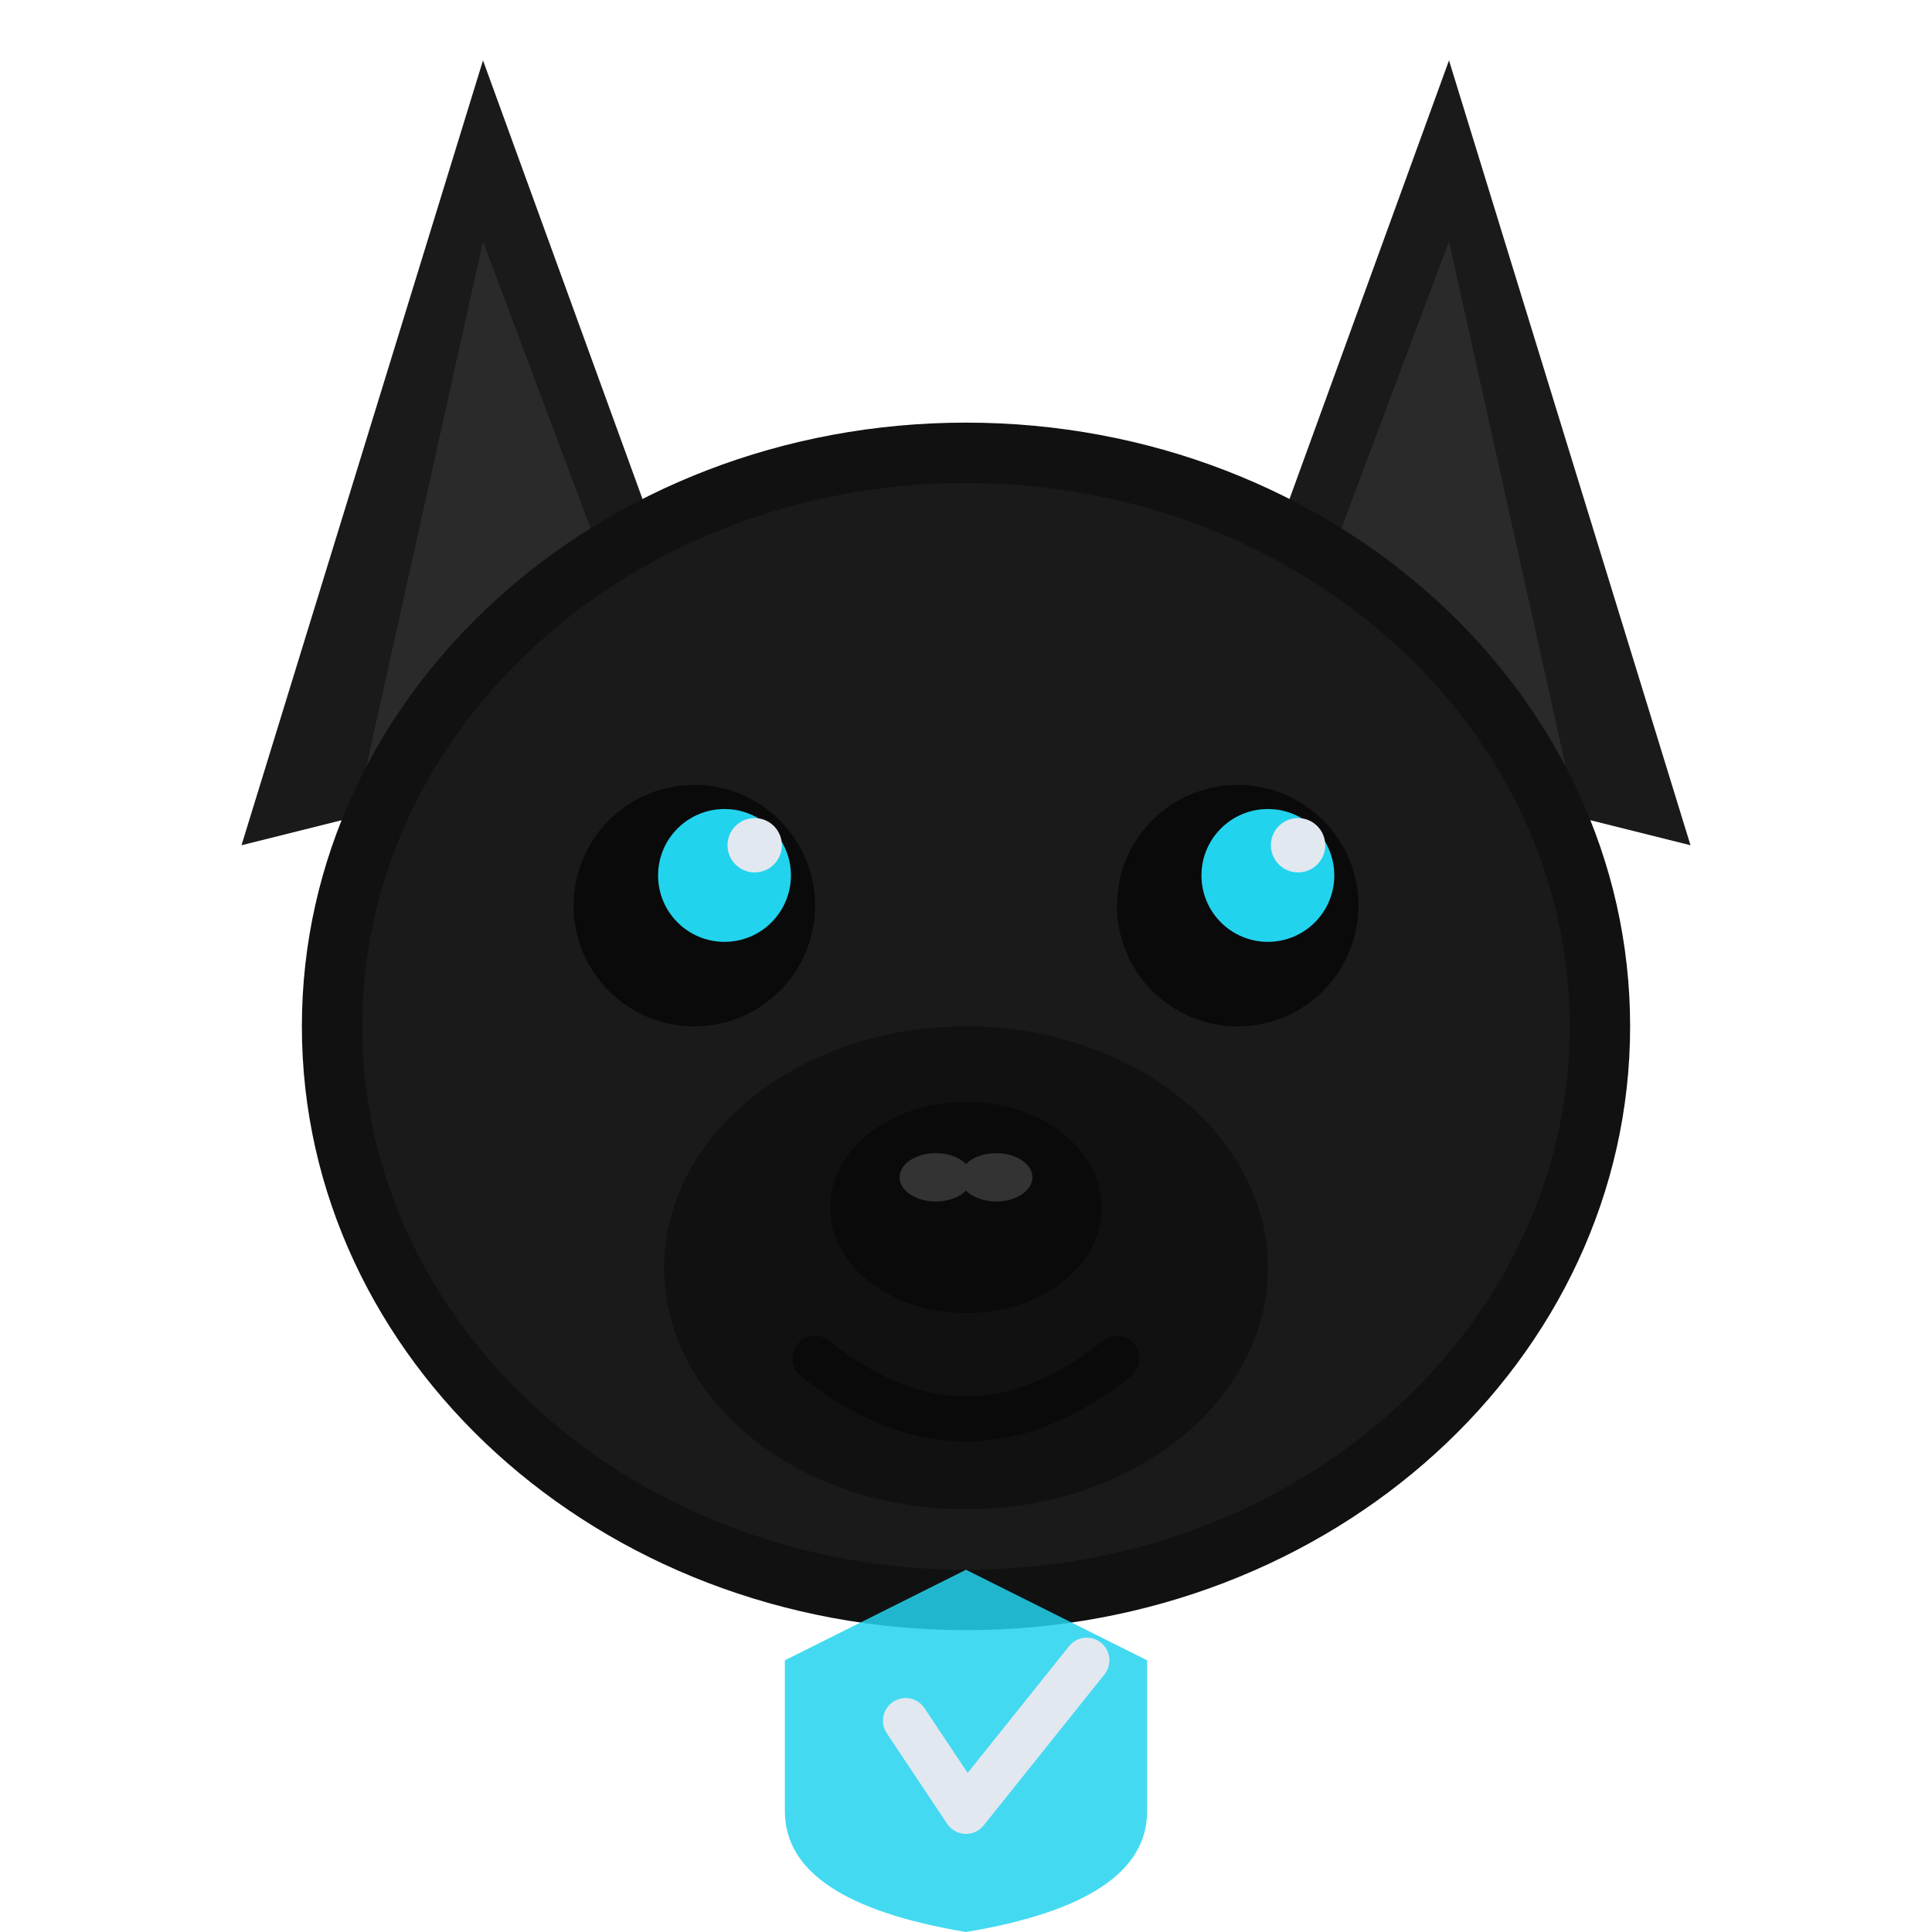
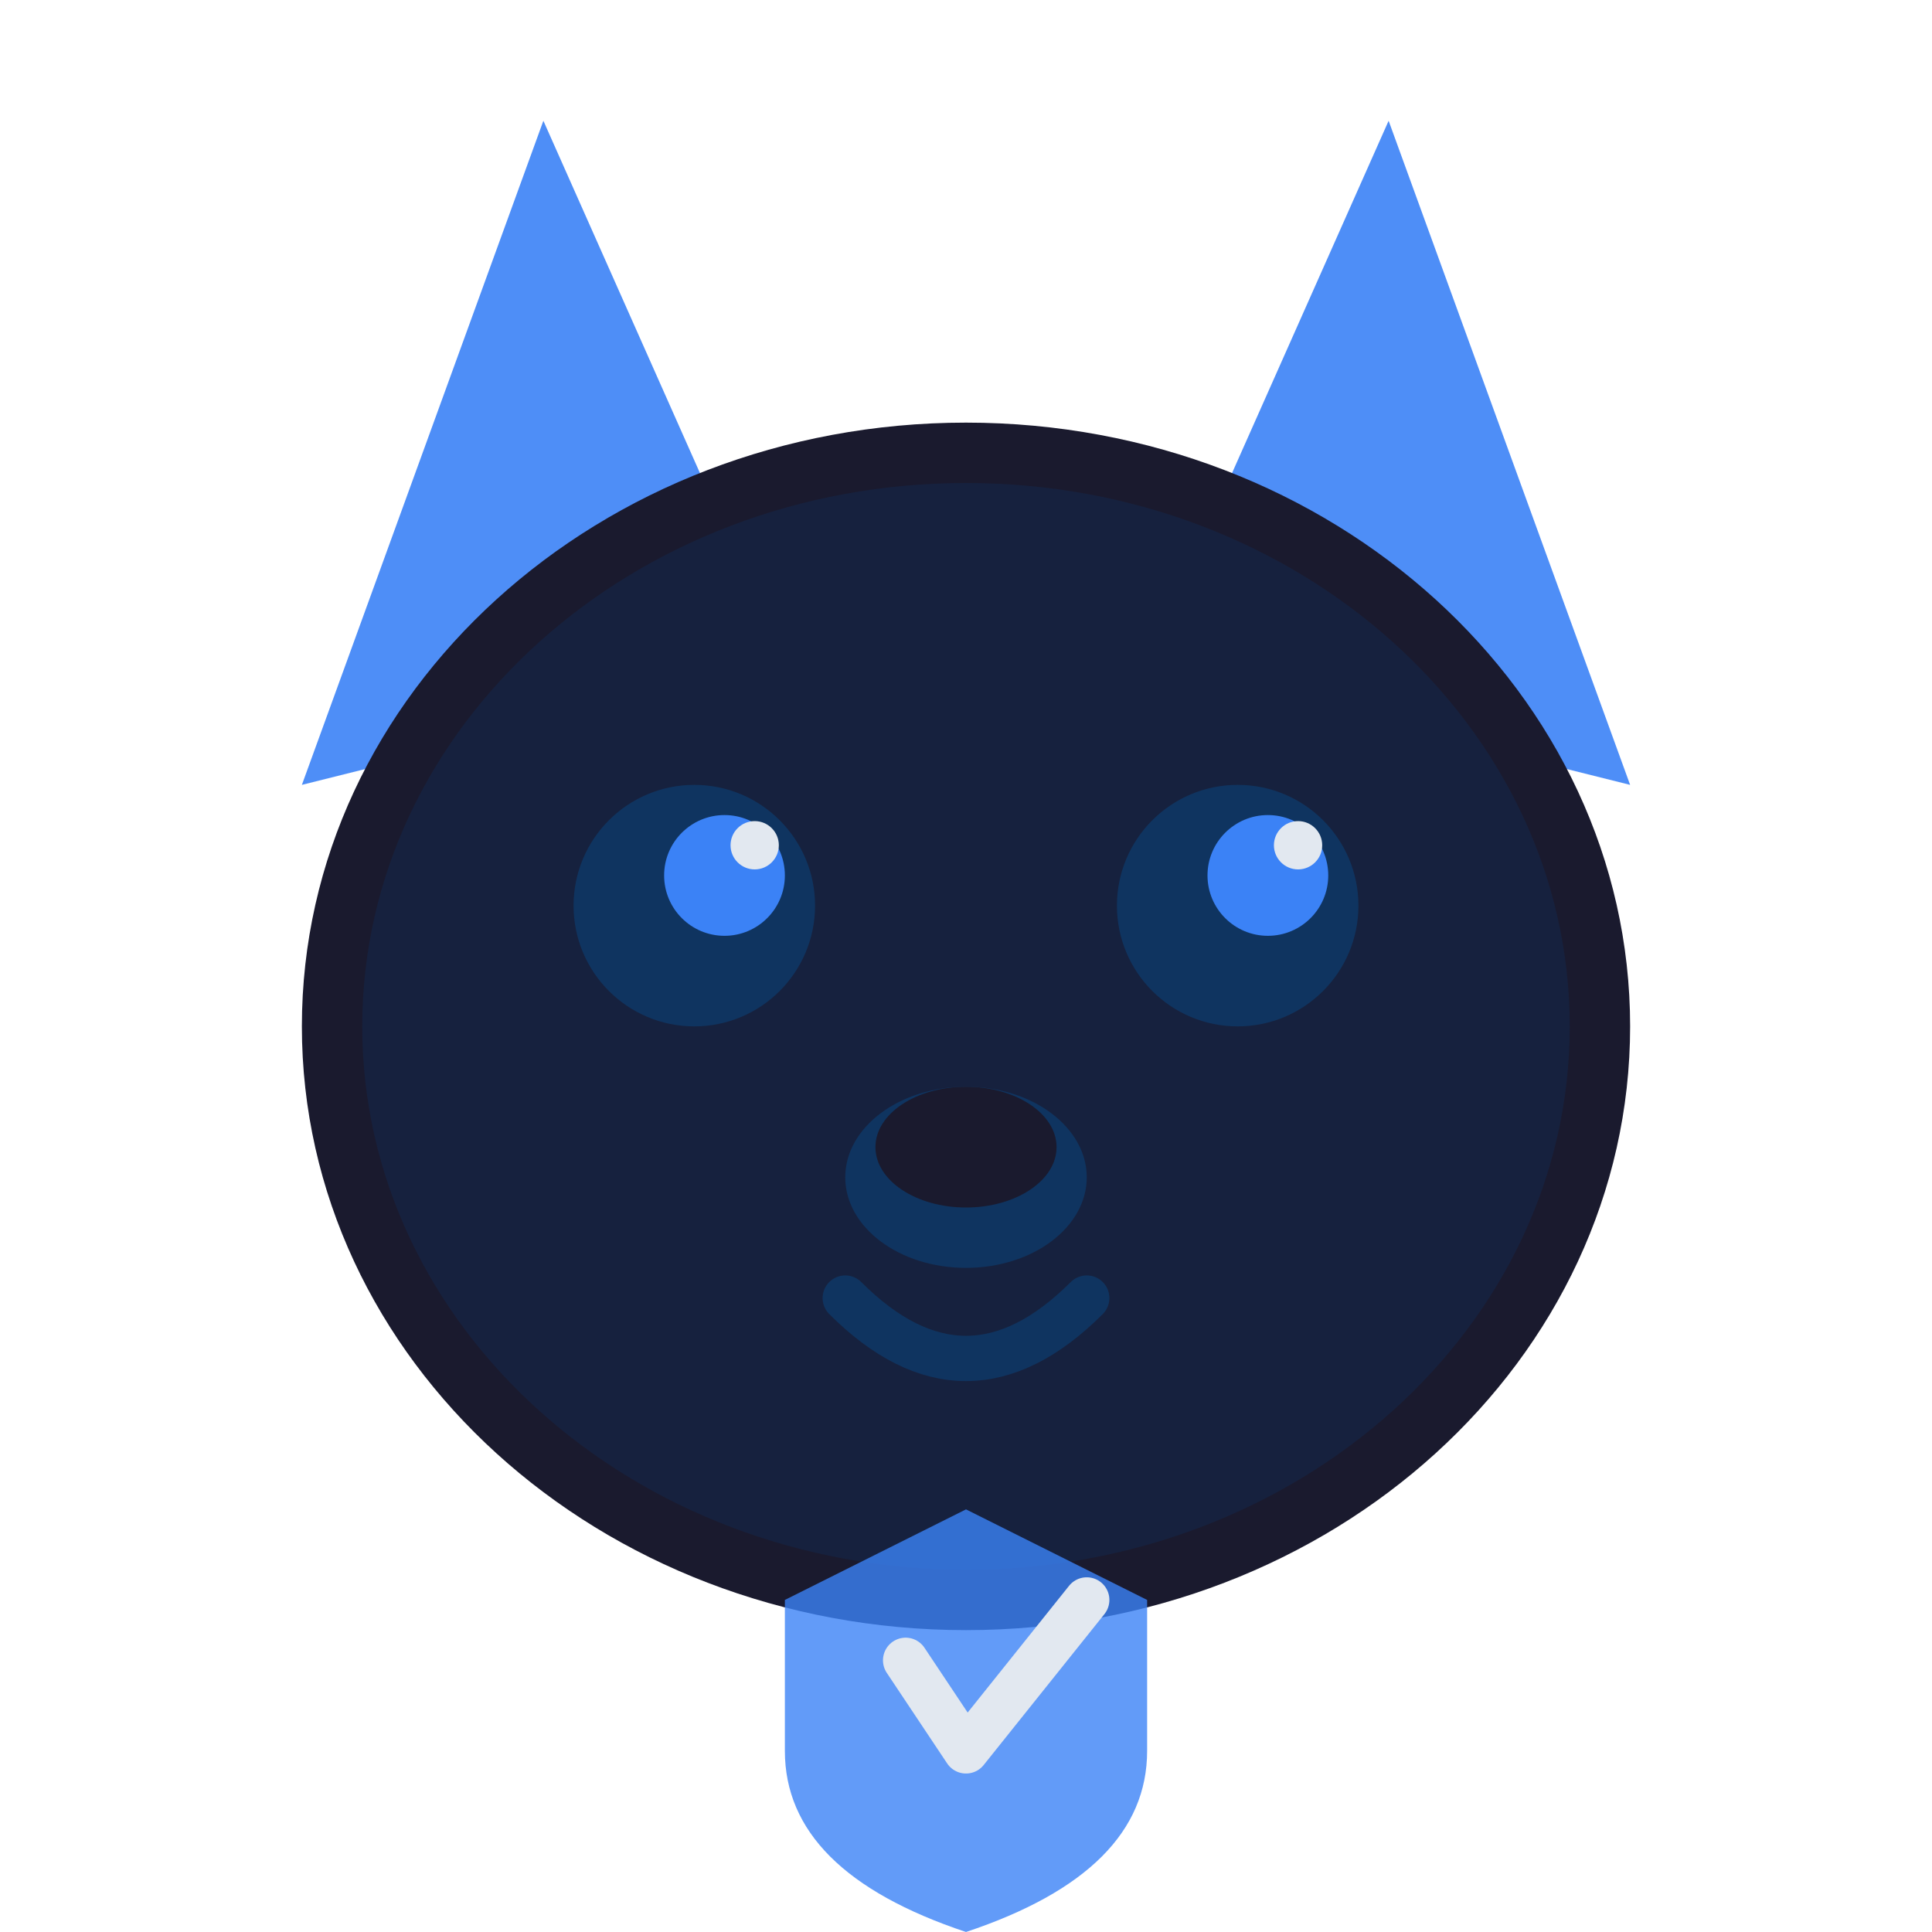
<svg xmlns="http://www.w3.org/2000/svg" viewBox="0 0 64 64" width="64" height="64">
-   <polygon points="8,28 16,2 24,24" fill="#1a1a1a" />
-   <polygon points="56,28 48,2 40,24" fill="#1a1a1a" />
-   <polygon points="12,26 16,8 22,24" fill="#2a2a2a" />
-   <polygon points="52,26 48,8 42,24" fill="#2a2a2a" />
-   <ellipse cx="32" cy="34" rx="22" ry="20" fill="#111111" />
-   <ellipse cx="32" cy="34" rx="20" ry="18" fill="#1a1a1a" />
-   <ellipse cx="32" cy="42" rx="10" ry="8" fill="#111111" />
-   <circle cx="23" cy="30" r="4" fill="#0a0a0a" />
-   <circle cx="41" cy="30" r="4" fill="#0a0a0a" />
-   <circle cx="24" cy="29" r="2.2" fill="#22d3ee" />
-   <circle cx="42" cy="29" r="2.2" fill="#22d3ee" />
-   <circle cx="25" cy="28" r="0.9" fill="#e2e8f0" />
-   <circle cx="43" cy="28" r="0.9" fill="#e2e8f0" />
-   <ellipse cx="32" cy="40" rx="4.5" ry="3.5" fill="#0a0a0a" />
-   <ellipse cx="31" cy="39" rx="1.2" ry="0.8" fill="#333" />
-   <ellipse cx="33" cy="39" rx="1.2" ry="0.8" fill="#333" />
-   <path d="M27 45 Q32 49 37 45" fill="none" stroke="#0a0a0a" stroke-width="1.5" stroke-linecap="round" />
-   <path d="M32 52 L26 55 L26 60 Q26 63 32 64 Q38 63 38 60 L38 55 Z" fill="#22d3ee" opacity="0.85" />
-   <path d="M30 57 L32 60 L36 55" fill="none" stroke="#e2e8f0" stroke-width="1.5" stroke-linecap="round" stroke-linejoin="round" />
+   <polygon points="10,26 18,4 26,22" fill="#3b82f6" opacity="0.9" />
+   <polygon points="54,26 46,4 38,22" fill="#3b82f6" opacity="0.9" />
+   <ellipse cx="32" cy="34" rx="22" ry="20" fill="#1a1a2e" />
+   <ellipse cx="32" cy="34" rx="20" ry="18" fill="#16213e" />
+   <circle cx="23" cy="30" r="4" fill="#0f3460" />
+   <circle cx="41" cy="30" r="4" fill="#0f3460" />
+   <circle cx="24" cy="29" r="2" fill="#3b82f6" />
+   <circle cx="42" cy="29" r="2" fill="#3b82f6" />
+   <circle cx="25" cy="28" r="0.8" fill="#e2e8f0" />
+   <circle cx="43" cy="28" r="0.8" fill="#e2e8f0" />
+   <ellipse cx="32" cy="39" rx="4" ry="3" fill="#0f3460" />
+   <ellipse cx="32" cy="38" rx="3" ry="2" fill="#1a1a2e" />
+   <path d="M28 43 Q32 47 36 43" fill="none" stroke="#0f3460" stroke-width="1.5" stroke-linecap="round" />
+   <path d="M32 50 L26 53 L26 58 Q26 62 32 64 Q38 62 38 58 L38 53 Z" fill="#3b82f6" opacity="0.8" />
+   <path d="M30 55 L32 58 L36 53" fill="none" stroke="#e2e8f0" stroke-width="1.5" stroke-linecap="round" stroke-linejoin="round" />
</svg>
